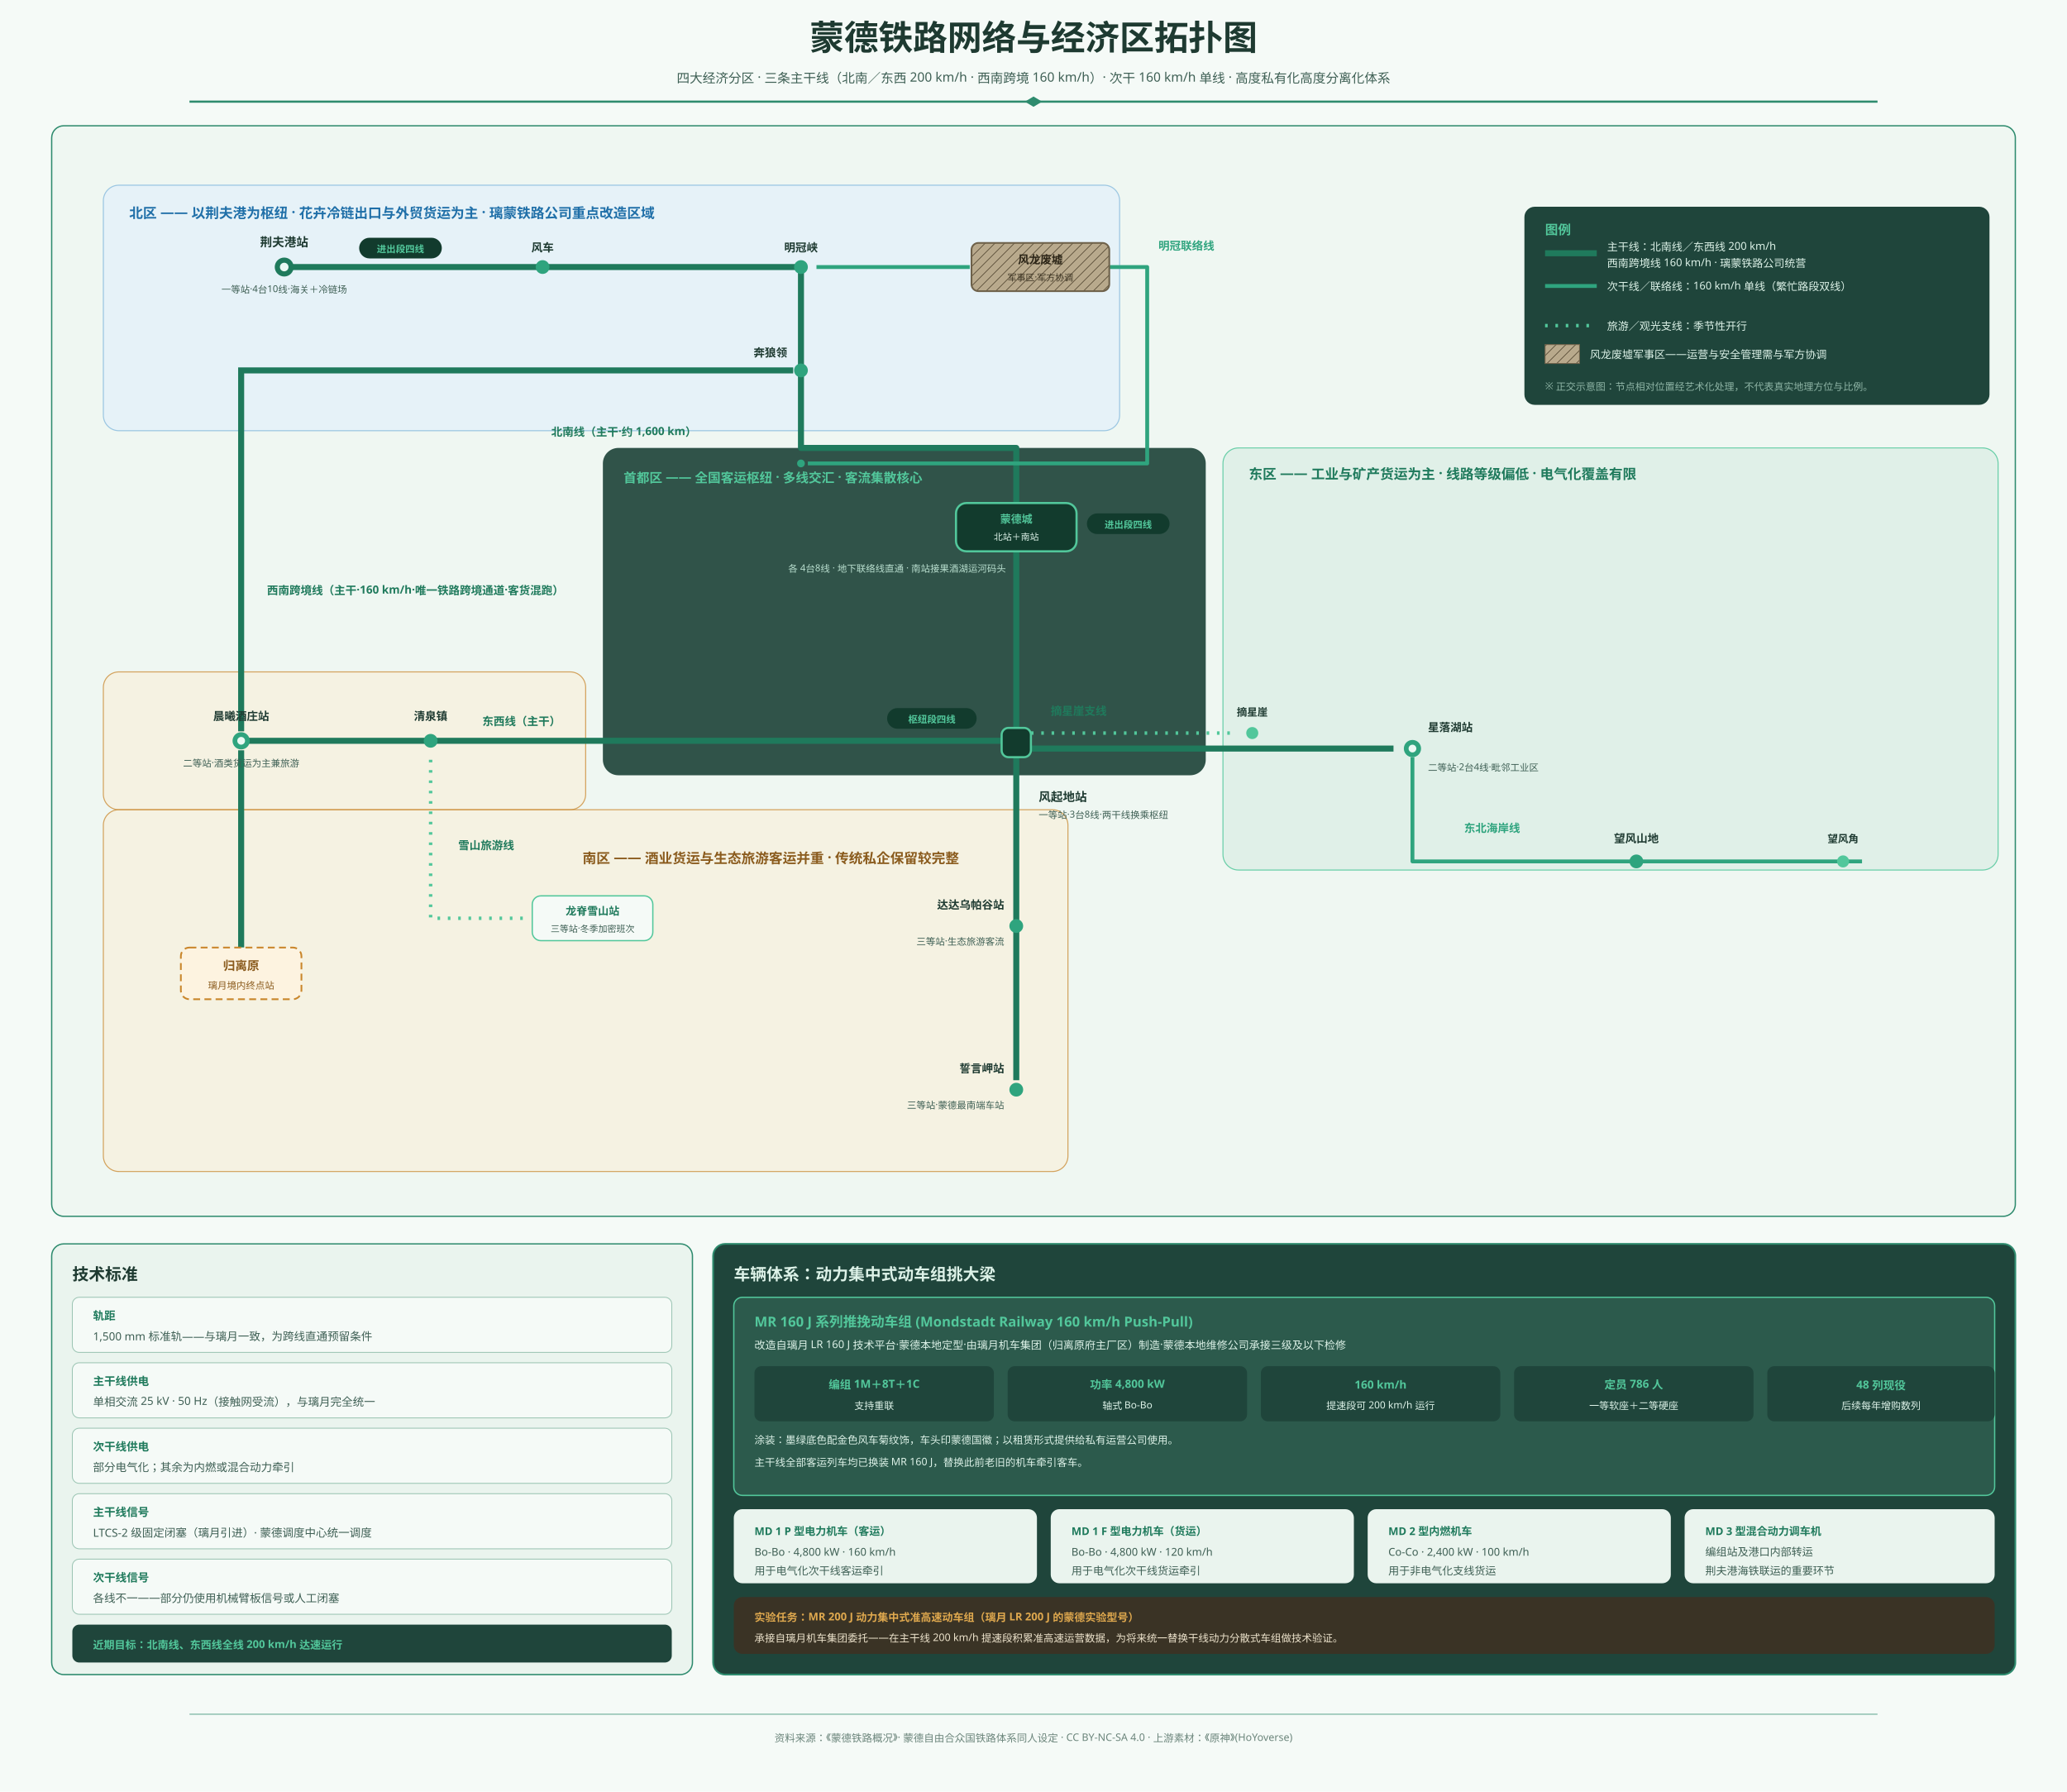
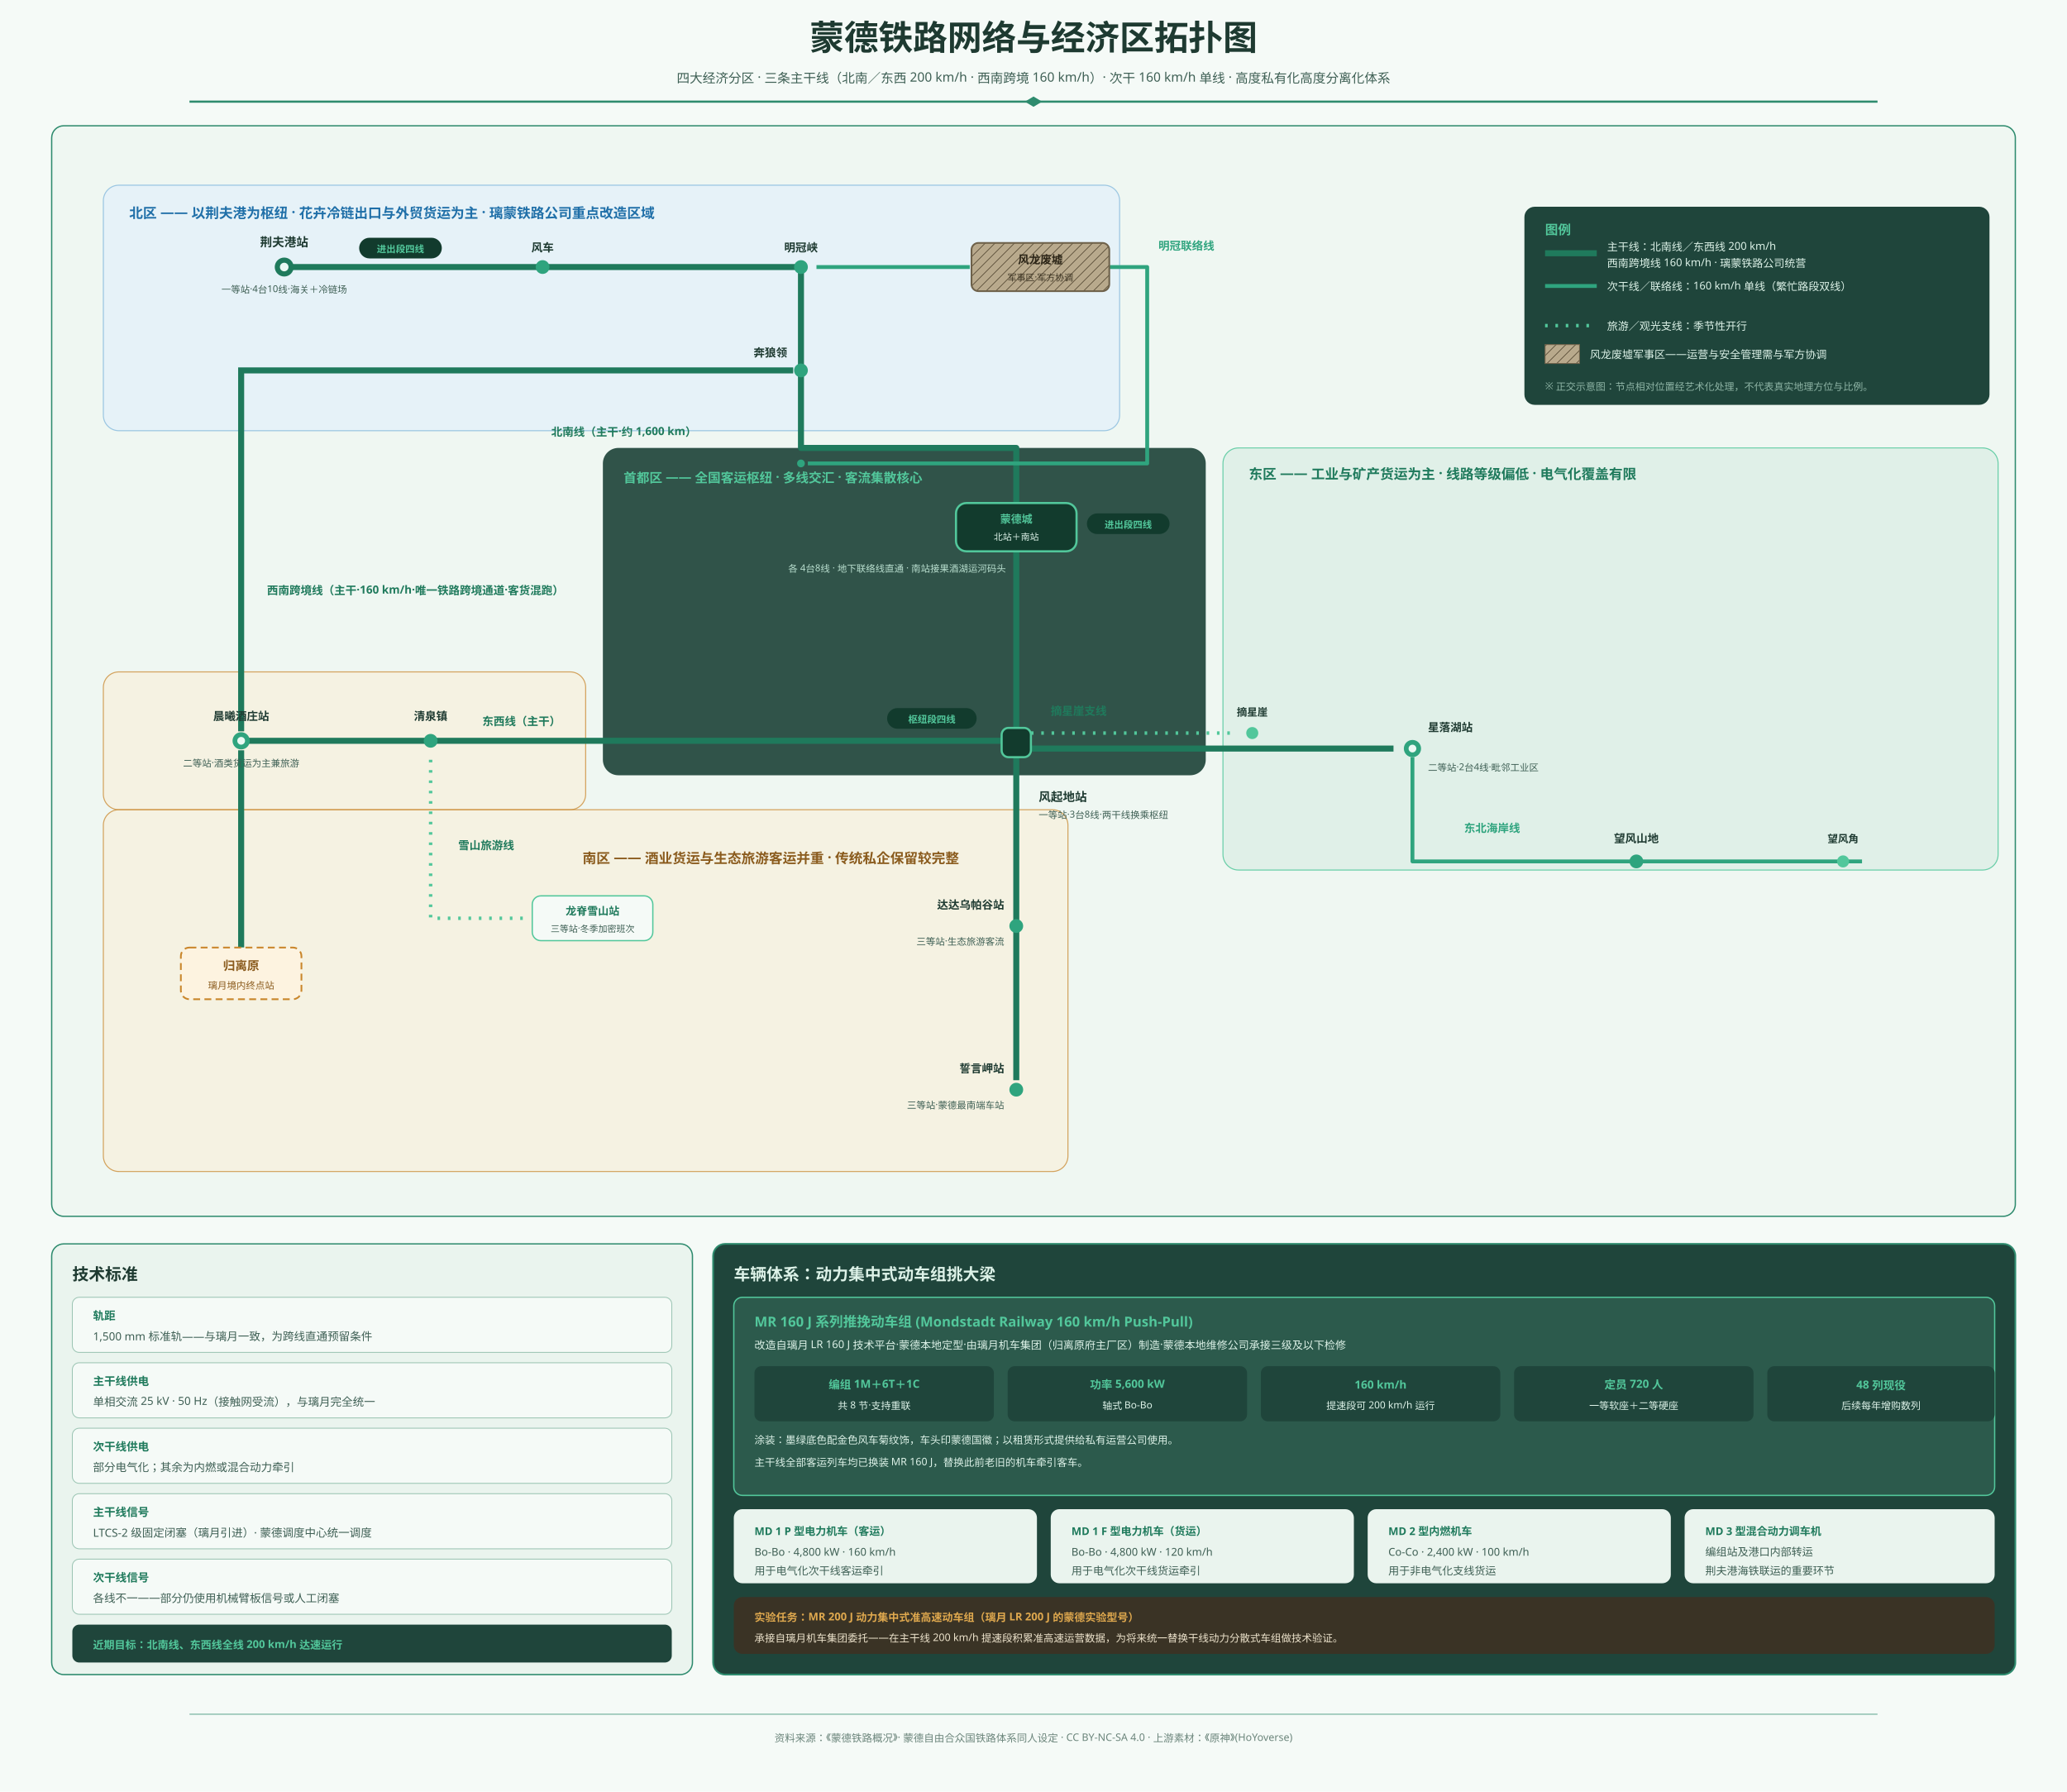
<svg xmlns="http://www.w3.org/2000/svg" viewBox="0 0 2400 2080" font-family="'Microsoft YaHei','PingFang SC','Noto Sans SC',sans-serif">
  <defs>
    <linearGradient id="anemoTop" x1="0" y1="0" x2="0" y2="1">
      <stop offset="0" stop-color="#3BB08A" />
      <stop offset="1" stop-color="#1F7A5C" />
    </linearGradient>
    <pattern id="hatch" width="8" height="8" patternTransform="rotate(45)" patternUnits="userSpaceOnUse">
      <rect width="8" height="8" fill="#B8A98C" />
      <line x1="0" y1="0" x2="0" y2="8" stroke="#6E614A" stroke-width="2" />
    </pattern>
  </defs>
  <rect width="2400" height="2080" fill="#F5FAF7" />
  <text x="1200" y="58" text-anchor="middle" font-size="40" font-weight="700" fill="#1E3A31">蒙德铁路网络与经济区拓扑图</text>
  <text x="1200" y="96" text-anchor="middle" font-size="15" fill="#3E5F54">四大经济分区 · 三条主干线（北南／东西 200 km/h · 西南跨境 160 km/h）· 次干 160 km/h 单线 · 高度私有化高度分离化体系</text>
  <line x1="220" y1="118" x2="2180" y2="118" stroke="#2E8B6E" stroke-width="2.5" />
  <polygon points="1200,112 1210,118 1200,124 1190,118" fill="#2E8B6E" />
  <g>
    <rect x="60" y="146" width="2280" height="1266" rx="14" fill="#EFF7F2" stroke="#2E8B6E" stroke-width="1.5" />
    <rect x="120" y="215" width="1180" height="285" rx="18" fill="#E3F0FA" stroke="#7FB6DC" stroke-width="1.2" opacity="0.75" />
    <text x="150" y="253" font-size="16" font-weight="700" fill="#1F6FA8">北区 —— 以荆夫港为枢纽 · 花卉冷链出口与外贸货运为主 · 璃蒙铁路公司重点改造区域</text>
    <rect x="700" y="520" width="700" height="380" rx="18" fill="#1F453B" opacity="0.92" />
    <text x="724" y="560" font-size="15" font-weight="700" fill="#52C79B">首都区 —— 全国客运枢纽 · 多线交汇 · 客流集散核心</text>
    <rect x="120" y="780" width="560" height="160" rx="18" fill="#F7F0DC" stroke="#C9862B" stroke-width="1.2" opacity="0.75" />
    <rect x="120" y="940" width="1120" height="420" rx="18" fill="#F7F0DC" stroke="#C9862B" stroke-width="1.2" opacity="0.75" />
    <text x="895" y="1002" text-anchor="middle" font-size="16" font-weight="700" fill="#8A5B1D">南区 —— 酒业货运与生态旅游客运并重 · 传统私企保留较完整</text>
    <rect x="1420" y="520" width="900" height="490" rx="18" fill="#DDEEE6" stroke="#52C79B" stroke-width="1.2" opacity="0.85" />
    <text x="1450" y="556" font-size="16" font-weight="700" fill="#1F7A5C">东区 —— 工业与矿产货运为主 · 线路等级偏低 · 电气化覆盖有限</text>
    <polyline points="330,310 930,310" fill="none" stroke="#1F7A5C" stroke-width="7" />
    <polyline points="930,310 930,520 1180,520 1180,1254" fill="none" stroke="#1F7A5C" stroke-width="7" stroke-linejoin="round" />
    <polyline points="280,860 1169,860" fill="none" stroke="#1F7A5C" stroke-width="7" />
    <polyline points="1191,869 1618,869" fill="none" stroke="#1F7A5C" stroke-width="7" />
    <polyline points="280,1100 280,871" fill="none" stroke="#1F7A5C" stroke-width="7" />
    <polyline points="280,849 280,430 921,430" fill="none" stroke="#1F7A5C" stroke-width="7" />
    <polyline points="500,882 500,1066 616,1066" fill="none" stroke="#52C79B" stroke-width="4" stroke-dasharray="3 9" />
    <polyline points="948,310 1126,310" fill="none" stroke="#2FA47E" stroke-width="4.5" />
    <polyline points="1288,310 1332,310 1332,538 938,538" fill="none" stroke="#2FA47E" stroke-width="4.5" stroke-linejoin="round" />
    <circle cx="930" cy="538" r="4.5" fill="#2FA47E" />
    <polyline points="1197,851 1436,851" fill="none" stroke="#52C79B" stroke-width="4" stroke-dasharray="3 9" />
    <polyline points="1640,879 1640,1000 2162,1000" fill="none" stroke="#2FA47E" stroke-width="4.5" stroke-linejoin="round" />
    <g font-size="11" font-weight="700">
      <rect x="417" y="276" width="96" height="24" rx="12" fill="#123B2D" />
      <text x="465" y="293" text-anchor="middle" fill="#52C79B">进出段四线</text>
      <rect x="1262" y="596" width="96" height="24" rx="12" fill="#123B2D" />
      <text x="1310" y="613" text-anchor="middle" fill="#52C79B">进出段四线</text>
      <rect x="1030" y="822" width="104" height="24" rx="12" fill="#123B2D" />
      <text x="1082" y="839" text-anchor="middle" fill="#52C79B">枢纽段四线</text>
    </g>
    <g font-size="13" font-weight="700">
      <text x="640" y="506" fill="#1F7A5C">北南线（主干·约 1,600 km）</text>
      <text x="560" y="842" fill="#1F7A5C">东西线（主干）</text>
      <text x="310" y="690" fill="#1F7A5C">西南跨境线（主干·160 km/h·唯一铁路跨境通道·客货混跑）</text>
      <text x="532" y="986" fill="#1F7A5C">雪山旅游线</text>
      <text x="1345" y="290" fill="#2FA47E">明冠联络线</text>
      <text x="1220" y="830" fill="#1F7A5C">摘星崖支线</text>
      <text x="1700" y="966" fill="#2FA47E">东北海岸线</text>
    </g>
    <g>
      <circle cx="330" cy="310" r="11" fill="#1F7A5C" />
      <circle cx="330" cy="310" r="5" fill="#EAF9F3" />
      <text x="330" y="286" text-anchor="middle" font-size="14" font-weight="700" fill="#1E3A31">荆夫港站</text>
      <text x="330" y="340" text-anchor="middle" font-size="11" fill="#3E5F54">一等站·4台10线·海关＋冷链场</text>
      <circle cx="630" cy="310" r="8" fill="#2FA47E" />
      <text x="630" y="292" text-anchor="middle" font-size="13" font-weight="600" fill="#1E3A31">风车</text>
      <circle cx="930" cy="310" r="8" fill="#2FA47E" />
      <text x="930" y="292" text-anchor="middle" font-size="13" font-weight="600" fill="#1E3A31">明冠峡</text>
      <rect x="1128" y="282" width="160" height="56" rx="8" fill="url(#hatch)" stroke="#6E614A" stroke-width="2" />
      <text x="1208" y="306" text-anchor="middle" font-size="13" font-weight="700" fill="#2B2416">风龙废墟</text>
      <text x="1208" y="326" text-anchor="middle" font-size="10.5" fill="#3D3524">军事区·军方协调</text>
      <circle cx="930" cy="430" r="8" fill="#2FA47E" />
      <text x="914" y="414" text-anchor="end" font-size="13" font-weight="600" fill="#1E3A31">奔狼领</text>
      <rect x="1110" y="584" width="140" height="56" rx="12" fill="#123B2D" stroke="#52C79B" stroke-width="2.5" />
      <text x="1180" y="607" text-anchor="middle" font-size="12.5" font-weight="700" fill="#52C79B">蒙德城</text>
      <text x="1180" y="627" text-anchor="middle" font-size="10.5" fill="#DDF2E8">北站＋南站</text>
      <text x="1168" y="664" text-anchor="end" font-size="11" fill="#B9DFCF">各 4台8线 · 地下联络线直通 · 南站接果酒湖运河码头</text>
      <rect x="1163" y="845" width="34" height="34" rx="8" fill="#123B2D" stroke="#52C79B" stroke-width="2.5" />
      <text x="1206" y="930" font-size="14" font-weight="700" fill="#1E3A31">风起地站</text>
      <text x="1206" y="950" font-size="11" fill="#3E5F54">一等站·3台8线·两干线换乘枢纽</text>
      <circle cx="1454" cy="851" r="7" fill="#52C79B" />
      <text x="1454" y="831" text-anchor="middle" font-size="12" font-weight="600" fill="#1E3A31">摘星崖</text>
      <circle cx="1640" cy="869" r="10" fill="#2FA47E" />
      <circle cx="1640" cy="869" r="4.5" fill="#EAF9F3" />
      <text x="1658" y="849" font-size="13" font-weight="700" fill="#1E3A31">星落湖站</text>
      <text x="1658" y="895" font-size="11" fill="#3E5F54">二等站·2台4线·毗邻工业区</text>
      <circle cx="1900" cy="1000" r="8" fill="#2FA47E" />
      <text x="1900" y="978" text-anchor="middle" font-size="13" font-weight="600" fill="#1E3A31">望风山地</text>
      <circle cx="2140" cy="1000" r="7" fill="#52C79B" />
      <text x="2140" y="978" text-anchor="middle" font-size="12" font-weight="600" fill="#1E3A31">望风角</text>
      <circle cx="1180" cy="1075" r="8" fill="#2FA47E" />
      <text x="1166" y="1055" text-anchor="end" font-size="13" font-weight="600" fill="#1E3A31">达达乌帕谷站</text>
      <text x="1166" y="1097" text-anchor="end" font-size="11" fill="#3E5F54">三等站·生态旅游客流</text>
      <circle cx="1180" cy="1265" r="8" fill="#2FA47E" />
      <text x="1166" y="1245" text-anchor="end" font-size="13" font-weight="600" fill="#1E3A31">誓言岬站</text>
      <text x="1166" y="1287" text-anchor="end" font-size="11" fill="#3E5F54">三等站·蒙德最南端车站</text>
      <circle cx="280" cy="860" r="10" fill="#2FA47E" />
      <circle cx="280" cy="860" r="4.5" fill="#EAF9F3" />
      <text x="280" y="836" text-anchor="middle" font-size="13" font-weight="700" fill="#1E3A31">晨曦酒庄站</text>
      <text x="280" y="890" text-anchor="middle" font-size="11" fill="#3E5F54">二等站·酒类货运为主兼旅游</text>
      <circle cx="500" cy="860" r="8" fill="#2FA47E" />
      <text x="500" y="836" text-anchor="middle" font-size="13" font-weight="600" fill="#1E3A31">清泉镇</text>
      <rect x="618" y="1040" width="140" height="52" rx="10" fill="#F5FAF7" stroke="#52C79B" stroke-width="1.5" />
      <text x="688" y="1062" text-anchor="middle" font-size="12.5" font-weight="700" fill="#1F7A5C">龙脊雪山站</text>
      <text x="688" y="1082" text-anchor="middle" font-size="10.5" fill="#3E5F54">三等站·冬季加密班次</text>
      <rect x="210" y="1100" width="140" height="60" rx="10" fill="#FDF3E0" stroke="#C9862B" stroke-width="2" stroke-dasharray="8 5" />
      <text x="280" y="1126" text-anchor="middle" font-size="14" font-weight="700" fill="#8A5B1D">归离原</text>
      <text x="280" y="1148" text-anchor="middle" font-size="11" fill="#8A5B1D">璃月境内终点站</text>
    </g>
    <rect x="1770" y="240" width="540" height="230" rx="12" fill="#1F453B" />
    <text x="1794" y="272" font-size="15" font-weight="700" fill="#52C79B">图例</text>
    <line x1="1794" y1="294" x2="1854" y2="294" stroke="#1F7A5C" stroke-width="7" />
    <text x="1866" y="291" font-size="12.5" fill="#DDF2E8">主干线：北南线／东西线 200 km/h</text>
    <text x="1866" y="310" font-size="12.5" fill="#DDF2E8">西南跨境线 160 km/h · 璃蒙铁路公司统营</text>
    <line x1="1794" y1="332" x2="1854" y2="332" stroke="#2FA47E" stroke-width="4.5" />
    <text x="1866" y="337" font-size="12.5" fill="#DDF2E8">次干线／联络线：160 km/h 单线（繁忙路段双线）</text>
    <line x1="1794" y1="378" x2="1854" y2="378" stroke="#52C79B" stroke-width="4" stroke-dasharray="3 9" />
    <text x="1866" y="383" font-size="12.5" fill="#DDF2E8">旅游／观光支线：季节性开行</text>
    <rect x="1794" y="400" width="40" height="22" fill="url(#hatch)" stroke="#6E614A" />
    <text x="1846" y="416" font-size="12.5" fill="#DDF2E8">风龙废墟军事区——运营与安全管理需与军方协调</text>
    <text x="1794" y="452" font-size="11.5" fill="#8FB5A6">※ 正交示意图：节点相对位置经艺术化处理，不代表真实地理方位与比例。</text>
  </g>
  <g>
    <rect x="60" y="1444" width="744" height="500" rx="14" fill="#EAF4EE" stroke="#2E8B6E" stroke-width="1.5" />
    <text x="84" y="1486" font-size="19" font-weight="700" fill="#1E3A31">技术标准</text>
    <g font-size="13" fill="#3E5F54">
      <rect x="84" y="1506" width="696" height="64" rx="8" fill="#F5FAF7" stroke="#9CC5B4" />
      <text x="108" y="1532" font-weight="700" fill="#1F7A5C">轨距</text>
      <text x="108" y="1556">1,500 mm 标准轨——与璃月一致，为跨线直通预留条件</text>
      <rect x="84" y="1582" width="696" height="64" rx="8" fill="#F5FAF7" stroke="#9CC5B4" />
      <text x="108" y="1608" font-weight="700" fill="#1F7A5C">主干线供电</text>
      <text x="108" y="1632">单相交流 25 kV · 50 Hz（接触网受流），与璃月完全统一</text>
      <rect x="84" y="1658" width="696" height="64" rx="8" fill="#F5FAF7" stroke="#9CC5B4" />
      <text x="108" y="1684" font-weight="700" fill="#1F7A5C">次干线供电</text>
      <text x="108" y="1708">部分电气化；其余为内燃或混合动力牵引</text>
      <rect x="84" y="1734" width="696" height="64" rx="8" fill="#F5FAF7" stroke="#9CC5B4" />
      <text x="108" y="1760" font-weight="700" fill="#1F7A5C">主干线信号</text>
      <text x="108" y="1784">LTCS-2 级固定闭塞（璃月引进）· 蒙德调度中心统一调度</text>
      <rect x="84" y="1810" width="696" height="64" rx="8" fill="#F5FAF7" stroke="#9CC5B4" />
      <text x="108" y="1836" font-weight="700" fill="#1F7A5C">次干线信号</text>
      <text x="108" y="1860">各线不一——部分仍使用机械臂板信号或人工闭塞</text>
      <rect x="84" y="1886" width="696" height="44" rx="8" fill="#1F453B" />
      <text x="108" y="1914" font-size="12.5" font-weight="700" fill="#52C79B">近期目标：北南线、东西线全线 200 km/h 达速运行</text>
    </g>
    <rect x="828" y="1444" width="1512" height="500" rx="14" fill="#1F453B" stroke="#2E8B6E" stroke-width="2" />
    <text x="852" y="1486" font-size="19" font-weight="700" fill="#DDF2E8">车辆体系：动力集中式动车组挑大梁</text>
    <rect x="852" y="1506" width="1464" height="230" rx="10" fill="#2C5A4C" stroke="#52C79B" stroke-width="1.5" />
    <text x="876" y="1540" font-size="16" font-weight="700" fill="#52C79B">MR 160 J 系列推挽动车组 (Mondstadt Railway 160 km/h Push-Pull)</text>
    <text x="876" y="1566" font-size="12.5" fill="#DDF2E8">改造自璃月 LR 160 J 技术平台·蒙德本地定型·由璃月机车集团（归离原府主厂区）制造·蒙德本地维修公司承接三级及以下检修</text>
    <g font-size="13" fill="#DDF2E8">
      <rect x="876" y="1586" width="278" height="64" rx="8" fill="#1F453B" />
-       <text x="1015" y="1612" text-anchor="middle" font-weight="700" fill="#52C79B">编组 1M＋8T＋1C</text>
-       <text x="1015" y="1636" text-anchor="middle" font-size="11.5">支持重联</text>
+       <text x="1015" y="1612" text-anchor="middle" font-weight="700" fill="#52C79B">编组 1M＋6T＋1C</text>
+       <text x="1015" y="1636" text-anchor="middle" font-size="11.5">共 8 节·支持重联</text>
      <rect x="1170" y="1586" width="278" height="64" rx="8" fill="#1F453B" />
-       <text x="1309" y="1612" text-anchor="middle" font-weight="700" fill="#52C79B">功率 4,800 kW</text>
+       <text x="1309" y="1612" text-anchor="middle" font-weight="700" fill="#52C79B">功率 5,600 kW</text>
      <text x="1309" y="1636" text-anchor="middle" font-size="11.5">轴式 Bo-Bo</text>
      <rect x="1464" y="1586" width="278" height="64" rx="8" fill="#1F453B" />
      <text x="1603" y="1612" text-anchor="middle" font-weight="700" fill="#52C79B">160 km/h</text>
      <text x="1603" y="1636" text-anchor="middle" font-size="11.5">提速段可 200 km/h 运行</text>
      <rect x="1758" y="1586" width="278" height="64" rx="8" fill="#1F453B" />
-       <text x="1897" y="1612" text-anchor="middle" font-weight="700" fill="#52C79B">定员 786 人</text>
+       <text x="1897" y="1612" text-anchor="middle" font-weight="700" fill="#52C79B">定员 720 人</text>
      <text x="1897" y="1636" text-anchor="middle" font-size="11.5">一等软座＋二等硬座</text>
      <rect x="2052" y="1586" width="264" height="64" rx="8" fill="#1F453B" />
      <text x="2184" y="1612" text-anchor="middle" font-weight="700" fill="#52C79B">48 列现役</text>
      <text x="2184" y="1636" text-anchor="middle" font-size="11.5">后续每年增购数列</text>
      <text x="876" y="1676" font-size="12">涂装：墨绿底色配金色风车菊纹饰，车头印蒙德国徽；以租赁形式提供给私有运营公司使用。</text>
      <text x="876" y="1702" font-size="12">主干线全部客运列车均已换装 MR 160 J，替换此前老旧的机车牵引客车。</text>
    </g>
    <g font-size="12.5">
      <rect x="852" y="1752" width="352" height="86" rx="10" fill="#EAF4EE" />
      <text x="876" y="1782" font-weight="700" fill="#1F7A5C">MD 1 P 型电力机车（客运）</text>
      <text x="876" y="1806" fill="#3E5F54">Bo-Bo · 4,800 kW · 160 km/h</text>
      <text x="876" y="1828" fill="#3E5F54">用于电气化次干线客运牵引</text>
      <rect x="1220" y="1752" width="352" height="86" rx="10" fill="#EAF4EE" />
      <text x="1244" y="1782" font-weight="700" fill="#1F7A5C">MD 1 F 型电力机车（货运）</text>
      <text x="1244" y="1806" fill="#3E5F54">Bo-Bo · 4,800 kW · 120 km/h</text>
      <text x="1244" y="1828" fill="#3E5F54">用于电气化次干线货运牵引</text>
      <rect x="1588" y="1752" width="352" height="86" rx="10" fill="#EAF4EE" />
      <text x="1612" y="1782" font-weight="700" fill="#1F7A5C">MD 2 型内燃机车</text>
      <text x="1612" y="1806" fill="#3E5F54">Co-Co · 2,400 kW · 100 km/h</text>
      <text x="1612" y="1828" fill="#3E5F54">用于非电气化支线货运</text>
      <rect x="1956" y="1752" width="360" height="86" rx="10" fill="#EAF4EE" />
      <text x="1980" y="1782" font-weight="700" fill="#1F7A5C">MD 3 型混合动力调车机</text>
      <text x="1980" y="1806" fill="#3E5F54">编组站及港口内部转运</text>
      <text x="1980" y="1828" fill="#3E5F54">荆夫港海铁联运的重要环节</text>
    </g>
    <rect x="852" y="1854" width="1464" height="66" rx="10" fill="#3A3325" />
    <text x="876" y="1882" font-size="12.5" font-weight="700" fill="#E0A94E">实验任务：MR 200 J 动力集中式准高速动车组（璃月 LR 200 J 的蒙德实验型号）</text>
    <text x="876" y="1906" font-size="12" fill="#EDE3CC">承接自璃月机车集团委托——在主干线 200 km/h 提速段积累准高速运营数据，为将来统一替换干线动力分散式车组做技术验证。</text>
  </g>
  <line x1="220" y1="1990" x2="2180" y2="1990" stroke="#2E8B6E" stroke-width="1.5" opacity="0.5" />
  <text x="1200" y="2022" text-anchor="middle" font-size="12" fill="#6B857B">资料来源：《蒙德铁路概况》· 蒙德自由合众国铁路体系同人设定 · CC BY-NC-SA 4.0 · 上游素材：《原神》(HoYoverse)</text>
</svg>
